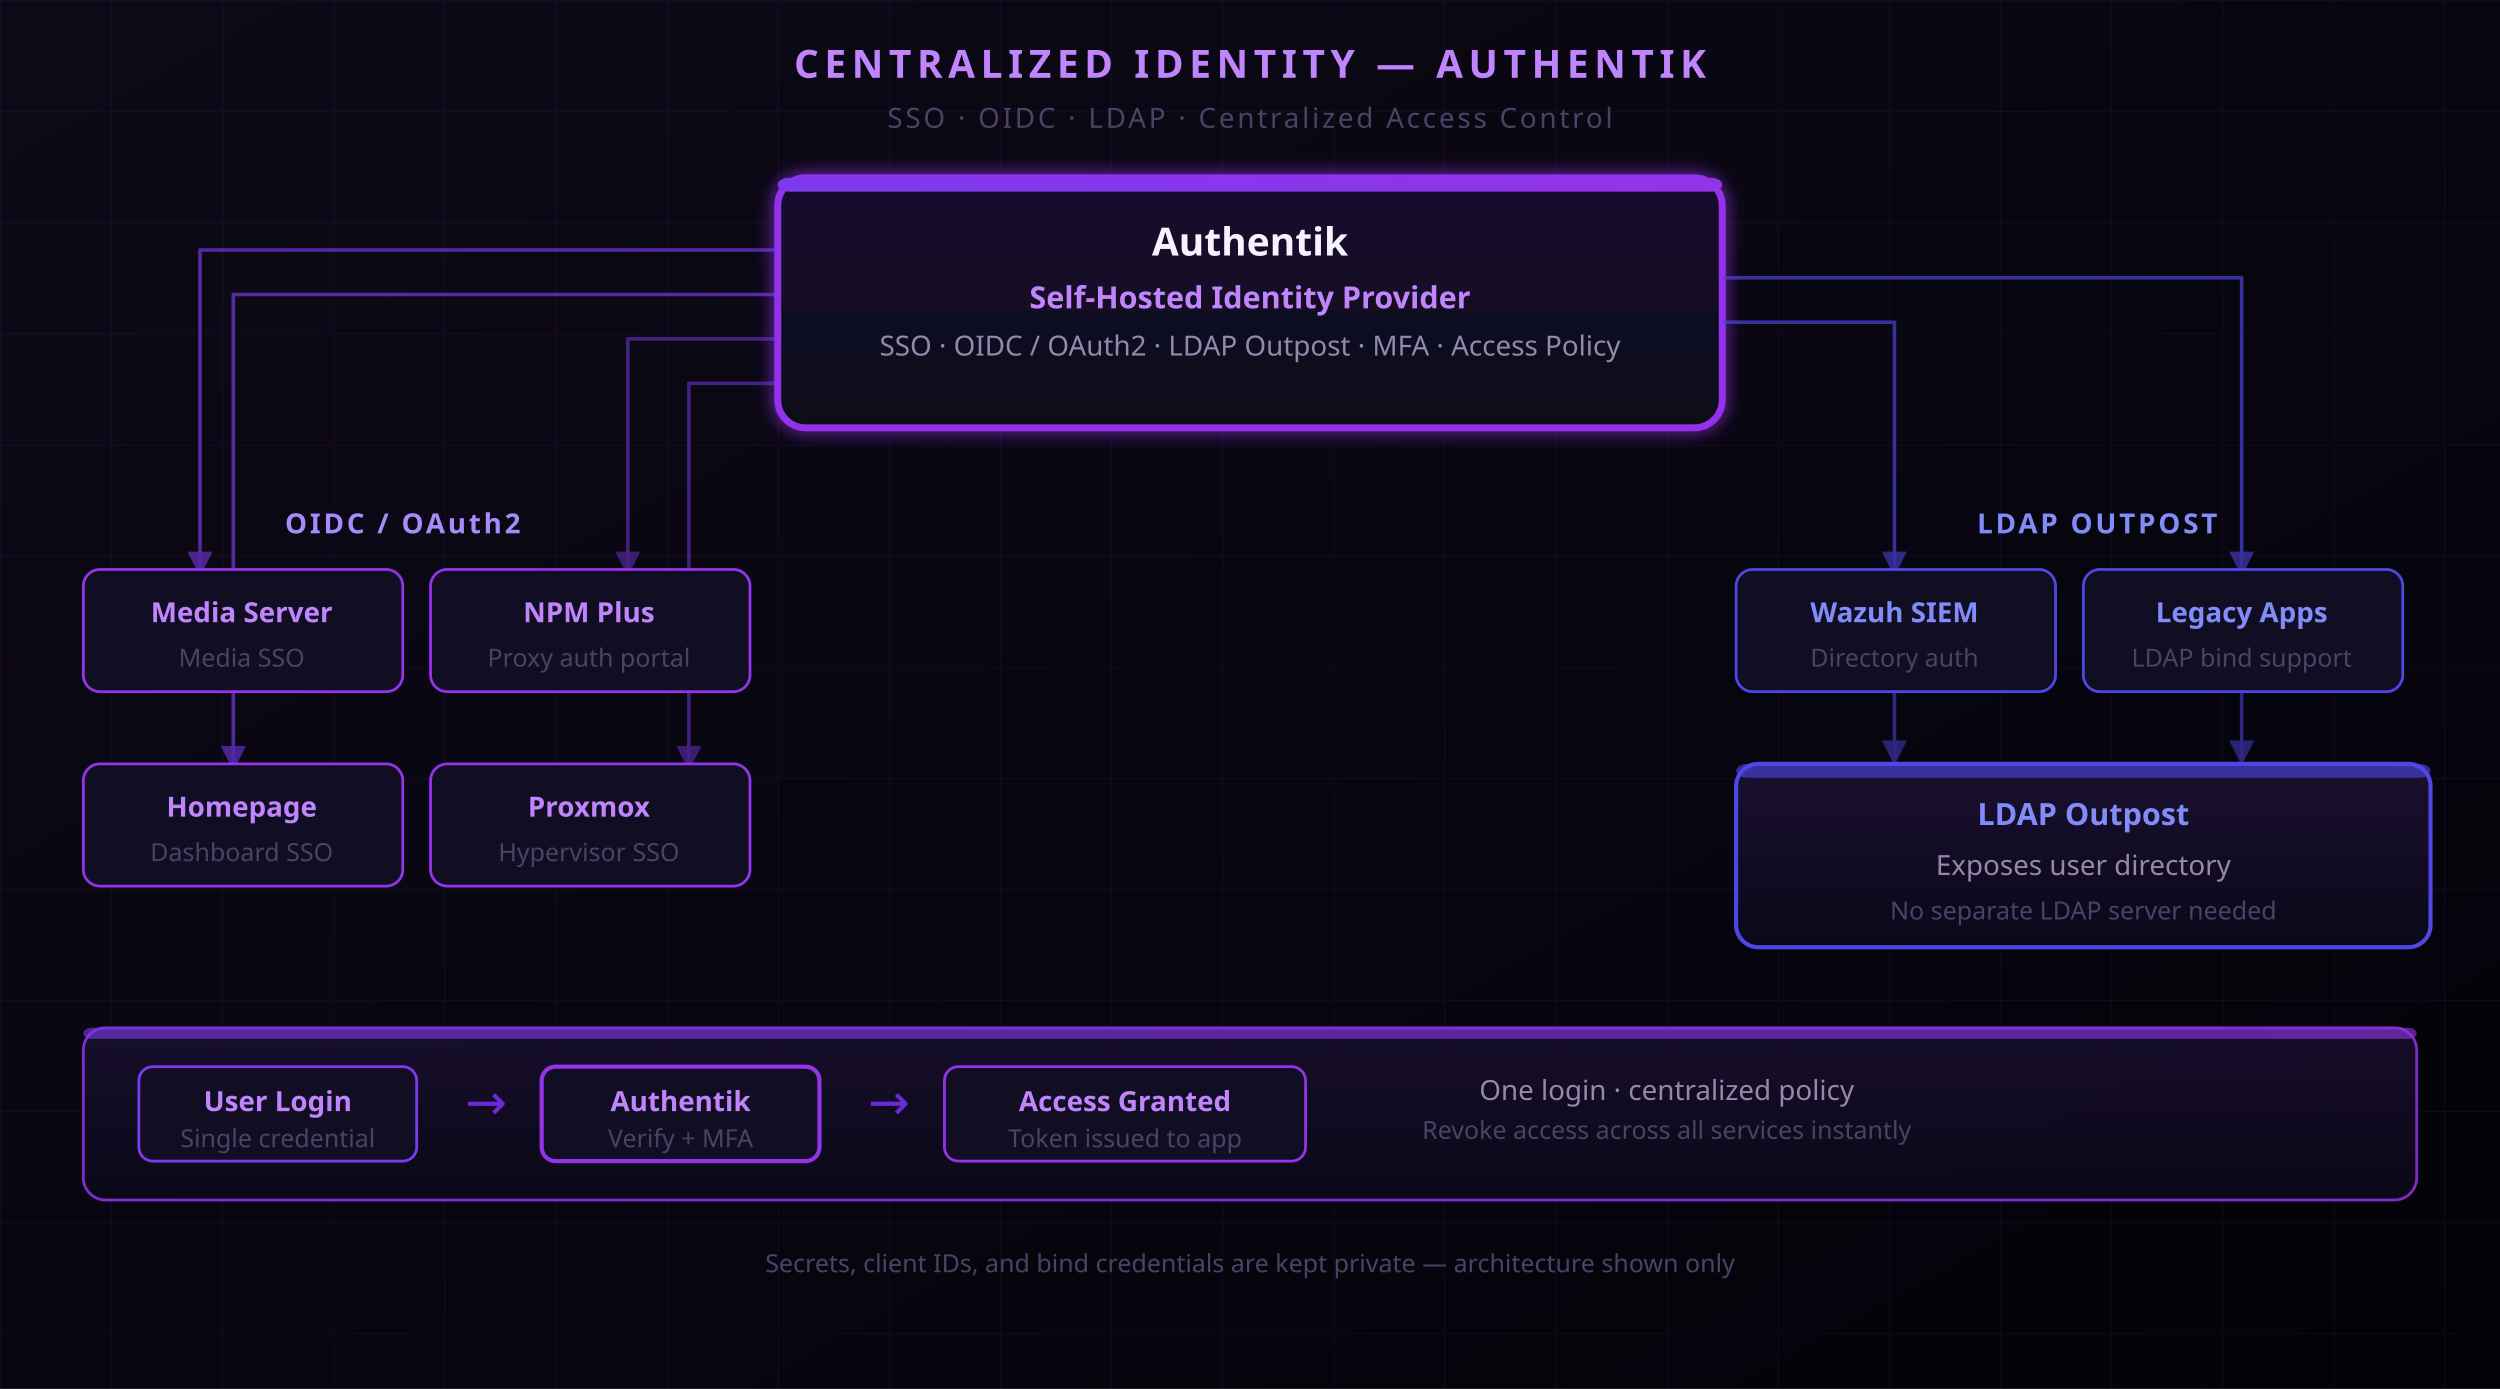
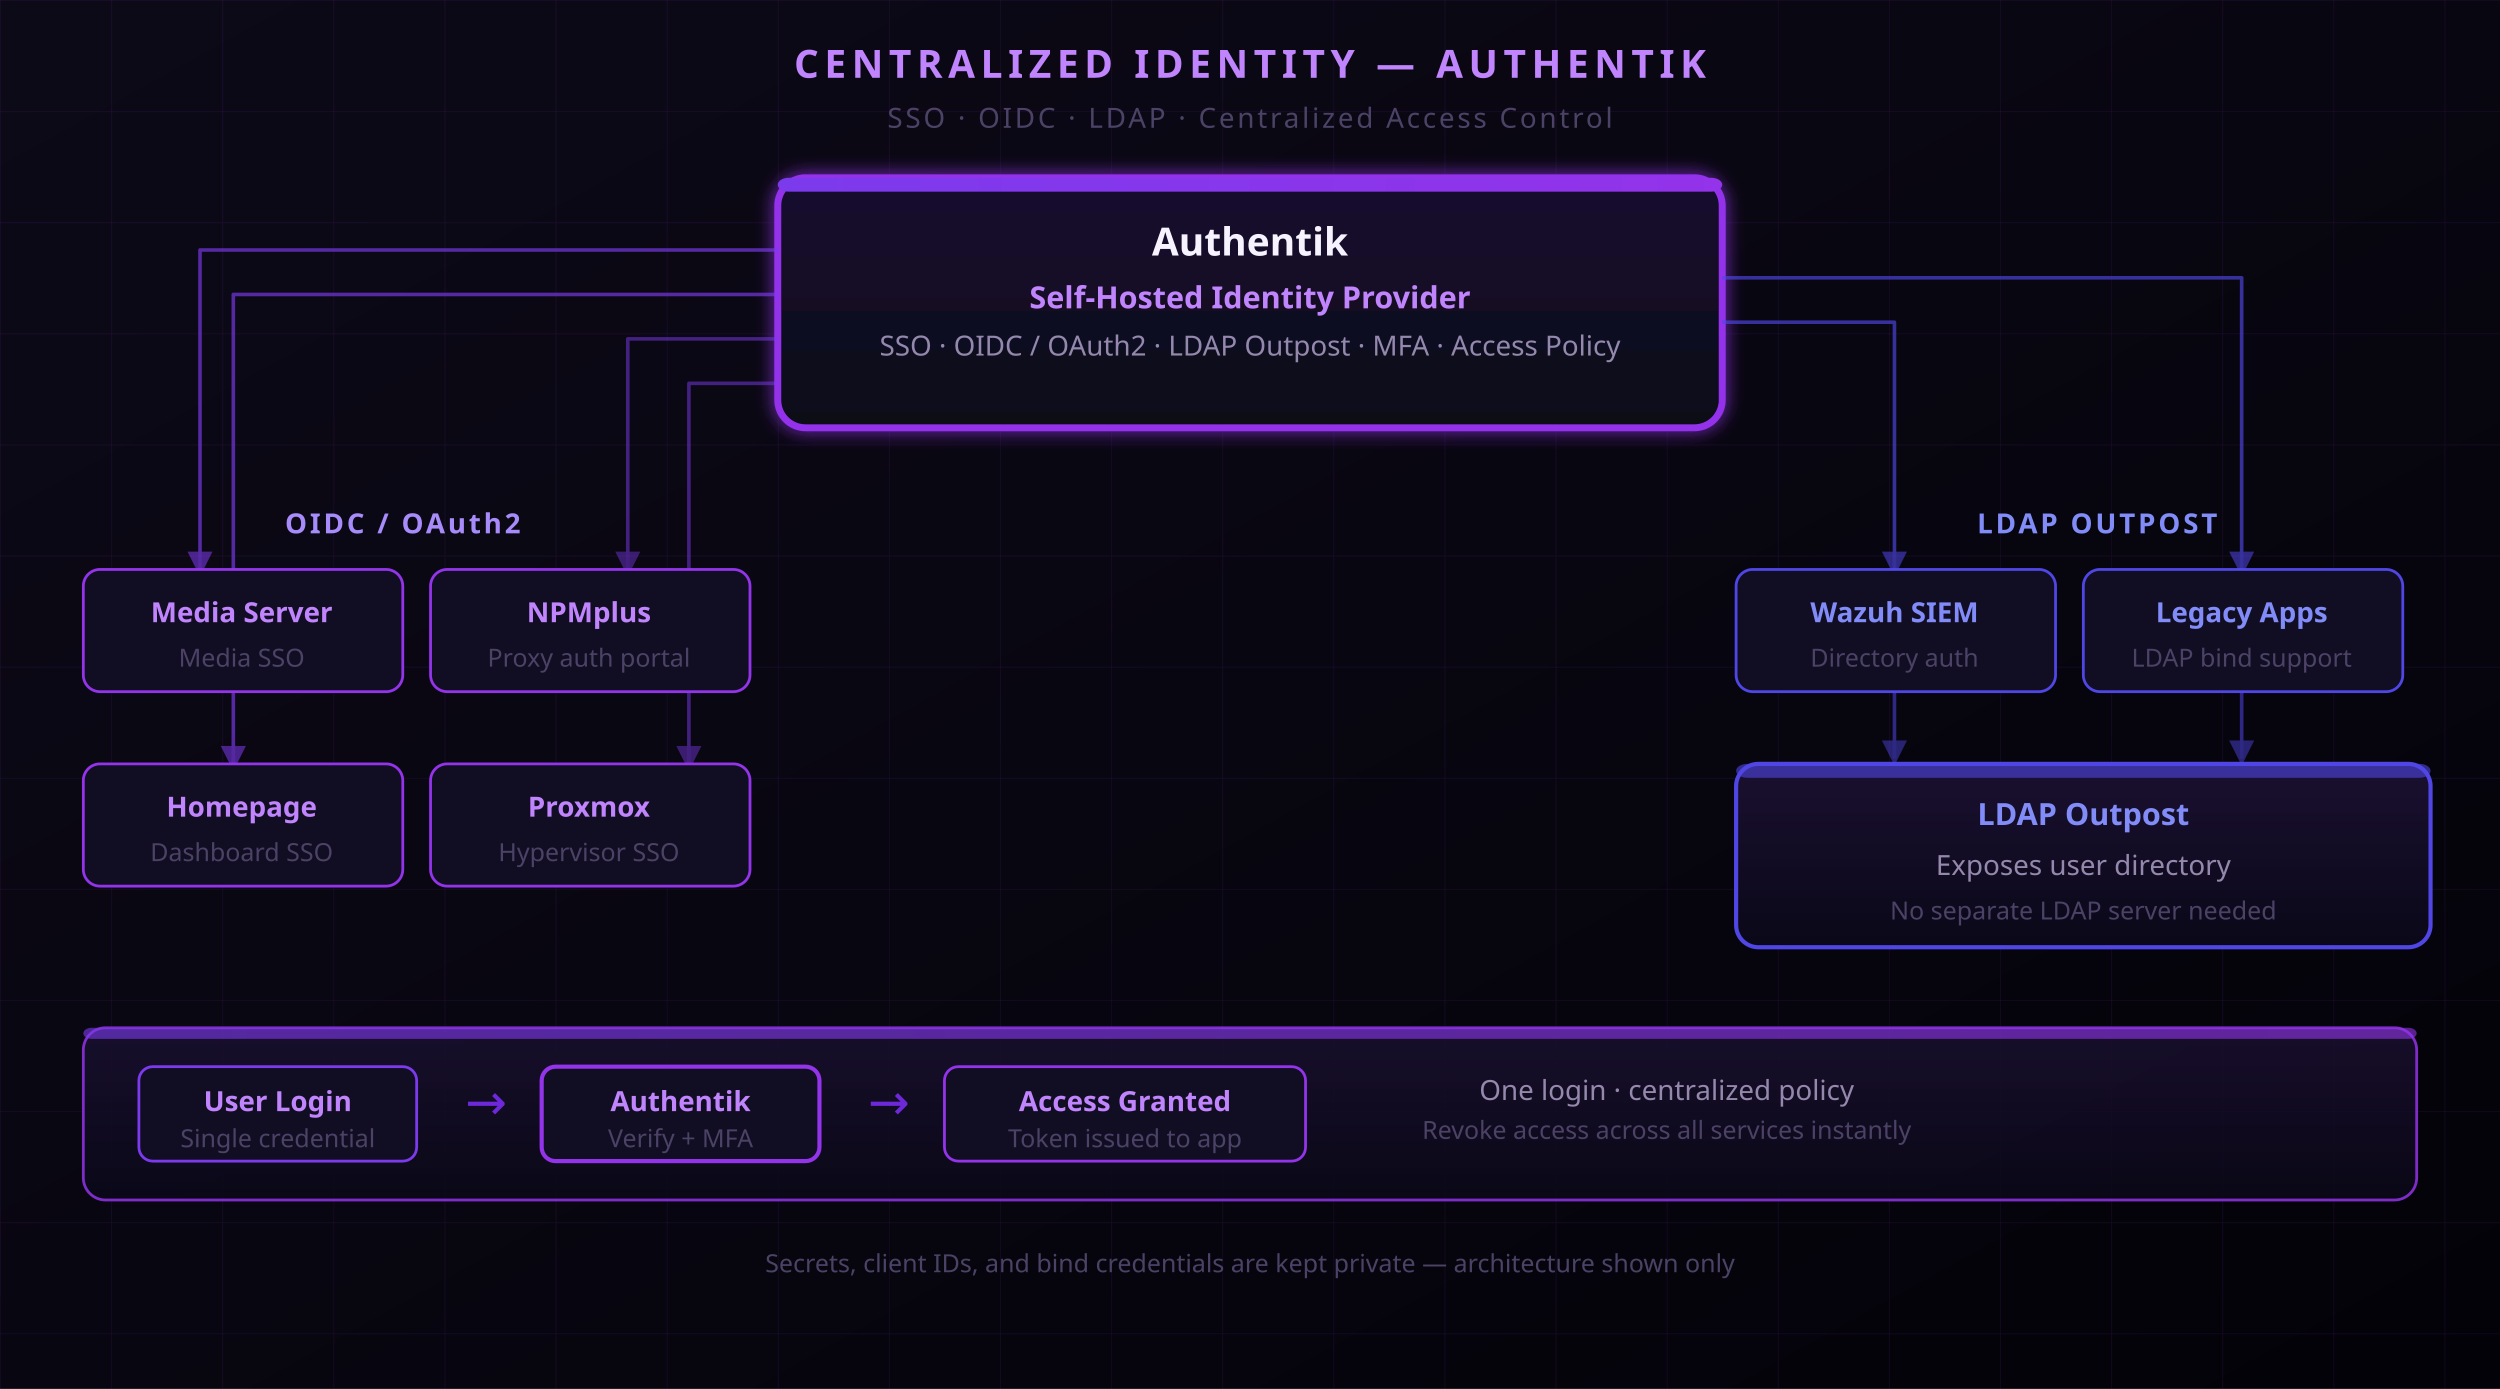
<svg xmlns="http://www.w3.org/2000/svg" width="900" height="500" viewBox="0 0 900 500" font-family="'Segoe UI', system-ui, sans-serif">
  <defs>
    <linearGradient id="bg" x1="0" y1="0" x2="1" y2="1" gradientUnits="objectBoundingBox">
      <stop offset="0%" stop-color="#0d0a18" />
      <stop offset="100%" stop-color="#030208" />
    </linearGradient>
    <linearGradient id="card" x1="0" y1="0" x2="0" y2="1" gradientUnits="objectBoundingBox">
      <stop offset="0%" stop-color="#1a1030" />
      <stop offset="100%" stop-color="#0a0818" />
    </linearGradient>
    <linearGradient id="purpleBar" x1="0" y1="0" x2="1" y2="0" gradientUnits="objectBoundingBox">
      <stop offset="0%" stop-color="#7c3aed" />
      <stop offset="100%" stop-color="#9333ea" />
    </linearGradient>
    <pattern id="grid" width="40" height="40" patternUnits="userSpaceOnUse">
      <path d="M 40 0 L 0 0 0 40" fill="none" stroke="#9333ea" stroke-width="0.2" opacity="0.3" />
    </pattern>
    <filter id="glow">
      <feGaussianBlur in="SourceGraphic" stdDeviation="3" result="b" />
      <feMerge>
        <feMergeNode in="b" />
        <feMergeNode in="SourceGraphic" />
      </feMerge>
    </filter>
    <marker id="arr" markerWidth="7" markerHeight="7" refX="5" refY="3.5" orient="auto">
      <path d="M0,0 L0,7 L7,3.5 z" fill="#7c3aed" opacity="0.85" />
    </marker>
    <marker id="arrIndigo" markerWidth="7" markerHeight="7" refX="5" refY="3.5" orient="auto">
      <path d="M0,0 L0,7 L7,3.5 z" fill="#4f46e5" opacity="0.85" />
    </marker>
  </defs>
  <rect width="900" height="500" fill="url(#bg)" />
  <rect width="900" height="500" fill="url(#grid)" />
  <text x="450" y="28" text-anchor="middle" fill="#c084fc" font-size="14" font-weight="700" letter-spacing="2">CENTRALIZED IDENTITY — AUTHENTIK</text>
  <text x="450" y="46" text-anchor="middle" fill="#4b4266" font-size="10" letter-spacing="1">SSO · OIDC · LDAP · Centralized Access Control</text>
  <rect x="280" y="64" width="340" height="90" rx="10" fill="url(#card)" stroke="#9333ea" stroke-width="2.5" filter="url(#glow)" />
  <rect x="280" y="64" width="340" height="5" rx="4" fill="url(#purpleBar)" />
  <text x="450" y="92" text-anchor="middle" fill="#f6f3ff" font-size="14" font-weight="700">Authentik</text>
  <text x="450" y="111" text-anchor="middle" fill="#c084fc" font-size="11" font-weight="600">Self-Hosted Identity Provider</text>
  <text x="450" y="128" text-anchor="middle" fill="#9488ad" font-size="10">SSO · OIDC / OAuth2 · LDAP Outpost · MFA · Access Policy</text>
  <text x="145" y="192" text-anchor="middle" fill="#a78bfa" font-size="10" font-weight="700" letter-spacing="1">OIDC / OAuth2</text>
  <path d="M280,90  L72,90  L72,205" fill="none" stroke="#7c3aed" stroke-width="1.3" stroke-linejoin="round" opacity="0.65" marker-end="url(#arr)" />
  <path d="M280,106 L84,106 L84,275" fill="none" stroke="#7c3aed" stroke-width="1.3" stroke-linejoin="round" opacity="0.65" marker-end="url(#arr)" />
  <path d="M280,122 L226,122 L226,205" fill="none" stroke="#7c3aed" stroke-width="1.3" stroke-linejoin="round" opacity="0.5" marker-end="url(#arr)" />
  <path d="M280,138 L248,138 L248,275" fill="none" stroke="#7c3aed" stroke-width="1.3" stroke-linejoin="round" opacity="0.5" marker-end="url(#arr)" />
  <rect x="30" y="205" width="115" height="44" rx="6" fill="#110d22" stroke="#9333ea" stroke-width="1" />
  <text x="87" y="224" text-anchor="middle" fill="#c084fc" font-size="10" font-weight="600">Media Server</text>
  <text x="87" y="240" text-anchor="middle" fill="#4b4266" font-size="9">Media SSO</text>
  <rect x="155" y="205" width="115" height="44" rx="6" fill="#110d22" stroke="#9333ea" stroke-width="1" />
-   <text x="212" y="224" text-anchor="middle" fill="#c084fc" font-size="10" font-weight="600">NPM Plus</text>
+   <text x="212" y="224" text-anchor="middle" fill="#c084fc" font-size="10" font-weight="600">NPMplus</text>
  <text x="212" y="240" text-anchor="middle" fill="#4b4266" font-size="9">Proxy auth portal</text>
  <rect x="30" y="275" width="115" height="44" rx="6" fill="#110d22" stroke="#9333ea" stroke-width="1" />
  <text x="87" y="294" text-anchor="middle" fill="#c084fc" font-size="10" font-weight="600">Homepage</text>
  <text x="87" y="310" text-anchor="middle" fill="#4b4266" font-size="9">Dashboard SSO</text>
  <rect x="155" y="275" width="115" height="44" rx="6" fill="#110d22" stroke="#9333ea" stroke-width="1" />
  <text x="212" y="294" text-anchor="middle" fill="#c084fc" font-size="10" font-weight="600">Proxmox</text>
  <text x="212" y="310" text-anchor="middle" fill="#4b4266" font-size="9">Hypervisor SSO</text>
  <text x="755" y="192" text-anchor="middle" fill="#818cf8" font-size="10" font-weight="700" letter-spacing="1">LDAP OUTPOST</text>
  <path d="M620,116 L682,116 L682,205" fill="none" stroke="#4f46e5" stroke-width="1.3" stroke-linejoin="round" opacity="0.65" marker-end="url(#arrIndigo)" />
  <path d="M620,100 L807,100 L807,205" fill="none" stroke="#4f46e5" stroke-width="1.3" stroke-linejoin="round" opacity="0.65" marker-end="url(#arrIndigo)" />
  <rect x="625" y="205" width="115" height="44" rx="6" fill="#110d22" stroke="#4f46e5" stroke-width="1" />
  <text x="682" y="224" text-anchor="middle" fill="#818cf8" font-size="10" font-weight="600">Wazuh SIEM</text>
  <text x="682" y="240" text-anchor="middle" fill="#4b4266" font-size="9">Directory auth</text>
  <rect x="750" y="205" width="115" height="44" rx="6" fill="#110d22" stroke="#4f46e5" stroke-width="1" />
  <text x="807" y="224" text-anchor="middle" fill="#818cf8" font-size="10" font-weight="600">Legacy Apps</text>
  <text x="807" y="240" text-anchor="middle" fill="#4b4266" font-size="9">LDAP bind support</text>
  <line x1="682" y1="249" x2="682" y2="273" stroke="#4f46e5" stroke-width="1.3" opacity="0.55" marker-end="url(#arrIndigo)" />
  <line x1="807" y1="249" x2="807" y2="273" stroke="#4f46e5" stroke-width="1.3" opacity="0.55" marker-end="url(#arrIndigo)" />
  <rect x="625" y="275" width="250" height="66" rx="8" fill="url(#card)" stroke="#4f46e5" stroke-width="1.5" />
  <rect x="625" y="275" width="250" height="5" rx="4" fill="#4f46e5" opacity="0.6" />
  <text x="750" y="297" text-anchor="middle" fill="#818cf8" font-size="11" font-weight="600">LDAP Outpost</text>
  <text x="750" y="315" text-anchor="middle" fill="#9488ad" font-size="10">Exposes user directory</text>
  <text x="750" y="331" text-anchor="middle" fill="#4b4266" font-size="9">No separate LDAP server needed</text>
  <rect x="30" y="370" width="840" height="62" rx="8" fill="url(#card)" stroke="#9333ea" stroke-width="1" opacity="0.85" />
  <rect x="30" y="370" width="840" height="4" rx="3" fill="url(#purpleBar)" opacity="0.6" />
  <rect x="50" y="384" width="100" height="34" rx="5" fill="#110d22" stroke="#7c3aed" stroke-width="1" />
  <text x="100" y="400" text-anchor="middle" fill="#c084fc" font-size="10" font-weight="600">User Login</text>
  <text x="100" y="413" text-anchor="middle" fill="#4b4266" font-size="9">Single credential</text>
  <text x="175" y="403" text-anchor="middle" fill="#6d28d9" font-size="18">→</text>
  <rect x="195" y="384" width="100" height="34" rx="5" fill="#110d22" stroke="#9333ea" stroke-width="1.5" />
  <text x="245" y="400" text-anchor="middle" fill="#c084fc" font-size="10" font-weight="600">Authentik</text>
  <text x="245" y="413" text-anchor="middle" fill="#4b4266" font-size="9">Verify + MFA</text>
  <text x="320" y="403" text-anchor="middle" fill="#6d28d9" font-size="18">→</text>
  <rect x="340" y="384" width="130" height="34" rx="5" fill="#110d22" stroke="#9333ea" stroke-width="1" />
  <text x="405" y="400" text-anchor="middle" fill="#c084fc" font-size="10" font-weight="600">Access Granted</text>
  <text x="405" y="413" text-anchor="middle" fill="#4b4266" font-size="9">Token issued to app</text>
  <text x="600" y="396" text-anchor="middle" fill="#9488ad" font-size="10">One login · centralized policy</text>
  <text x="600" y="410" text-anchor="middle" fill="#4b4266" font-size="9">Revoke access across all services instantly</text>
  <text x="450" y="458" text-anchor="middle" fill="#4b4266" font-size="9">Secrets, client IDs, and bind credentials are kept private — architecture shown only</text>
</svg>
